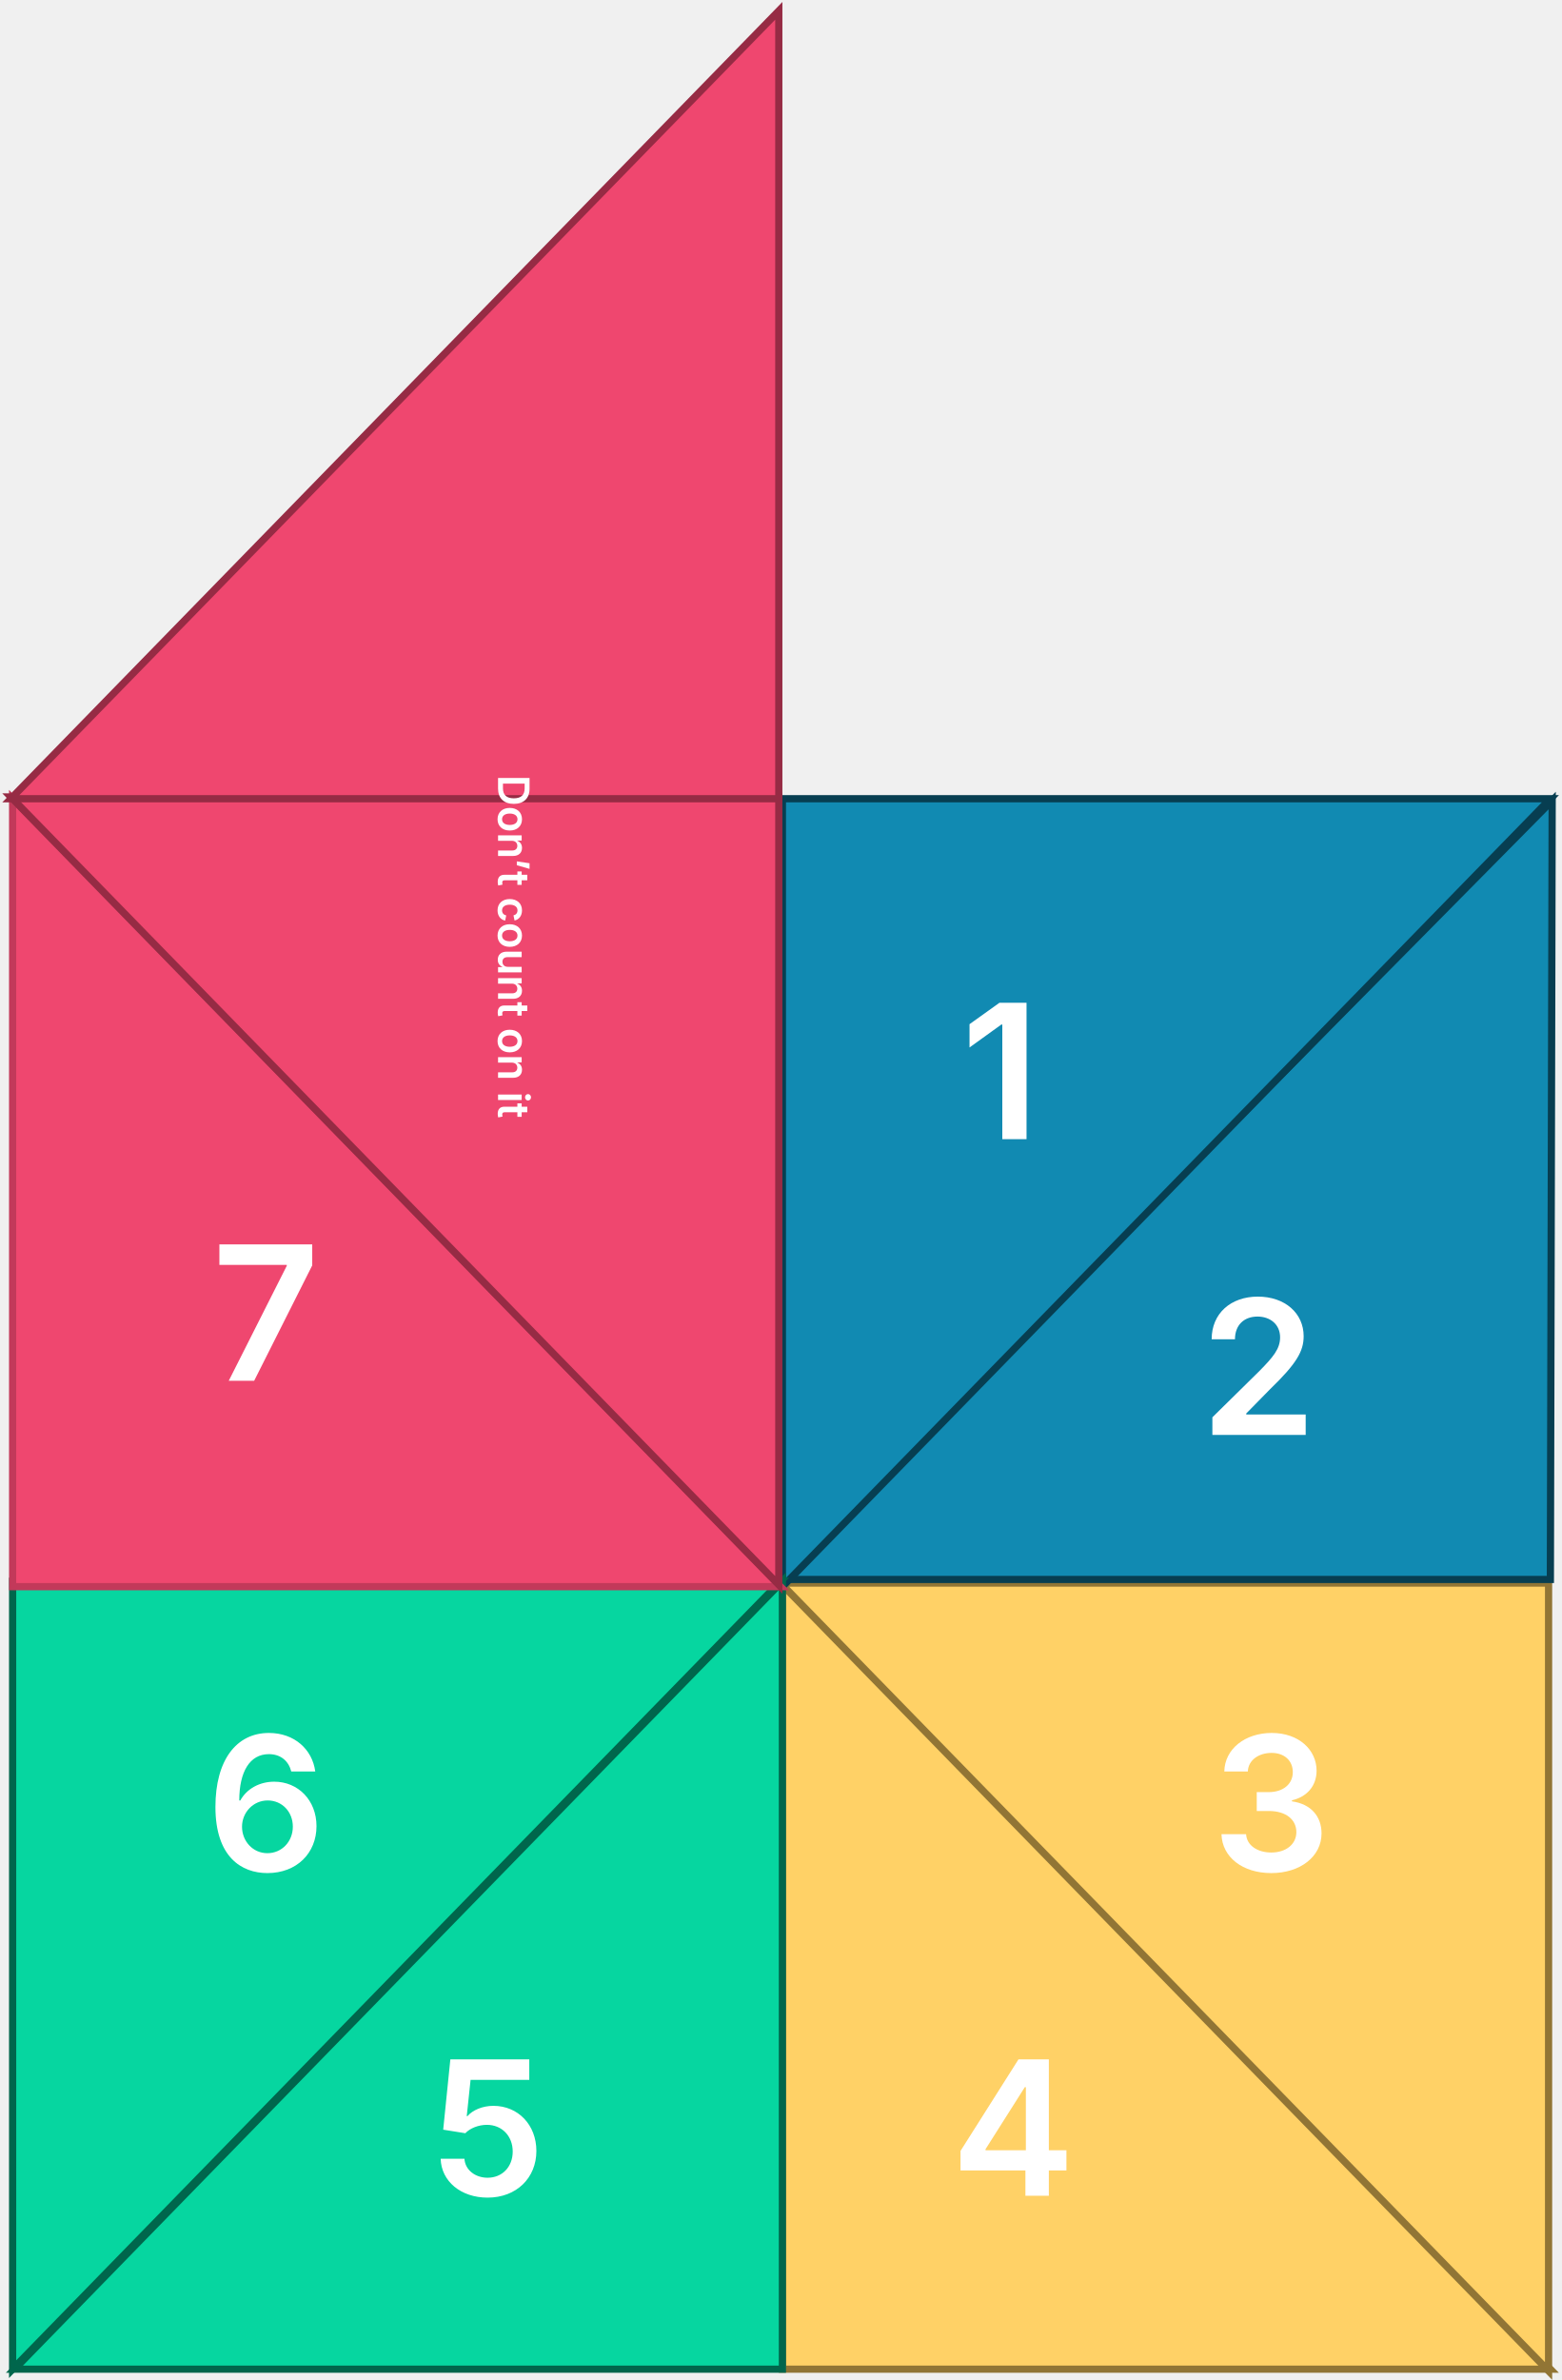
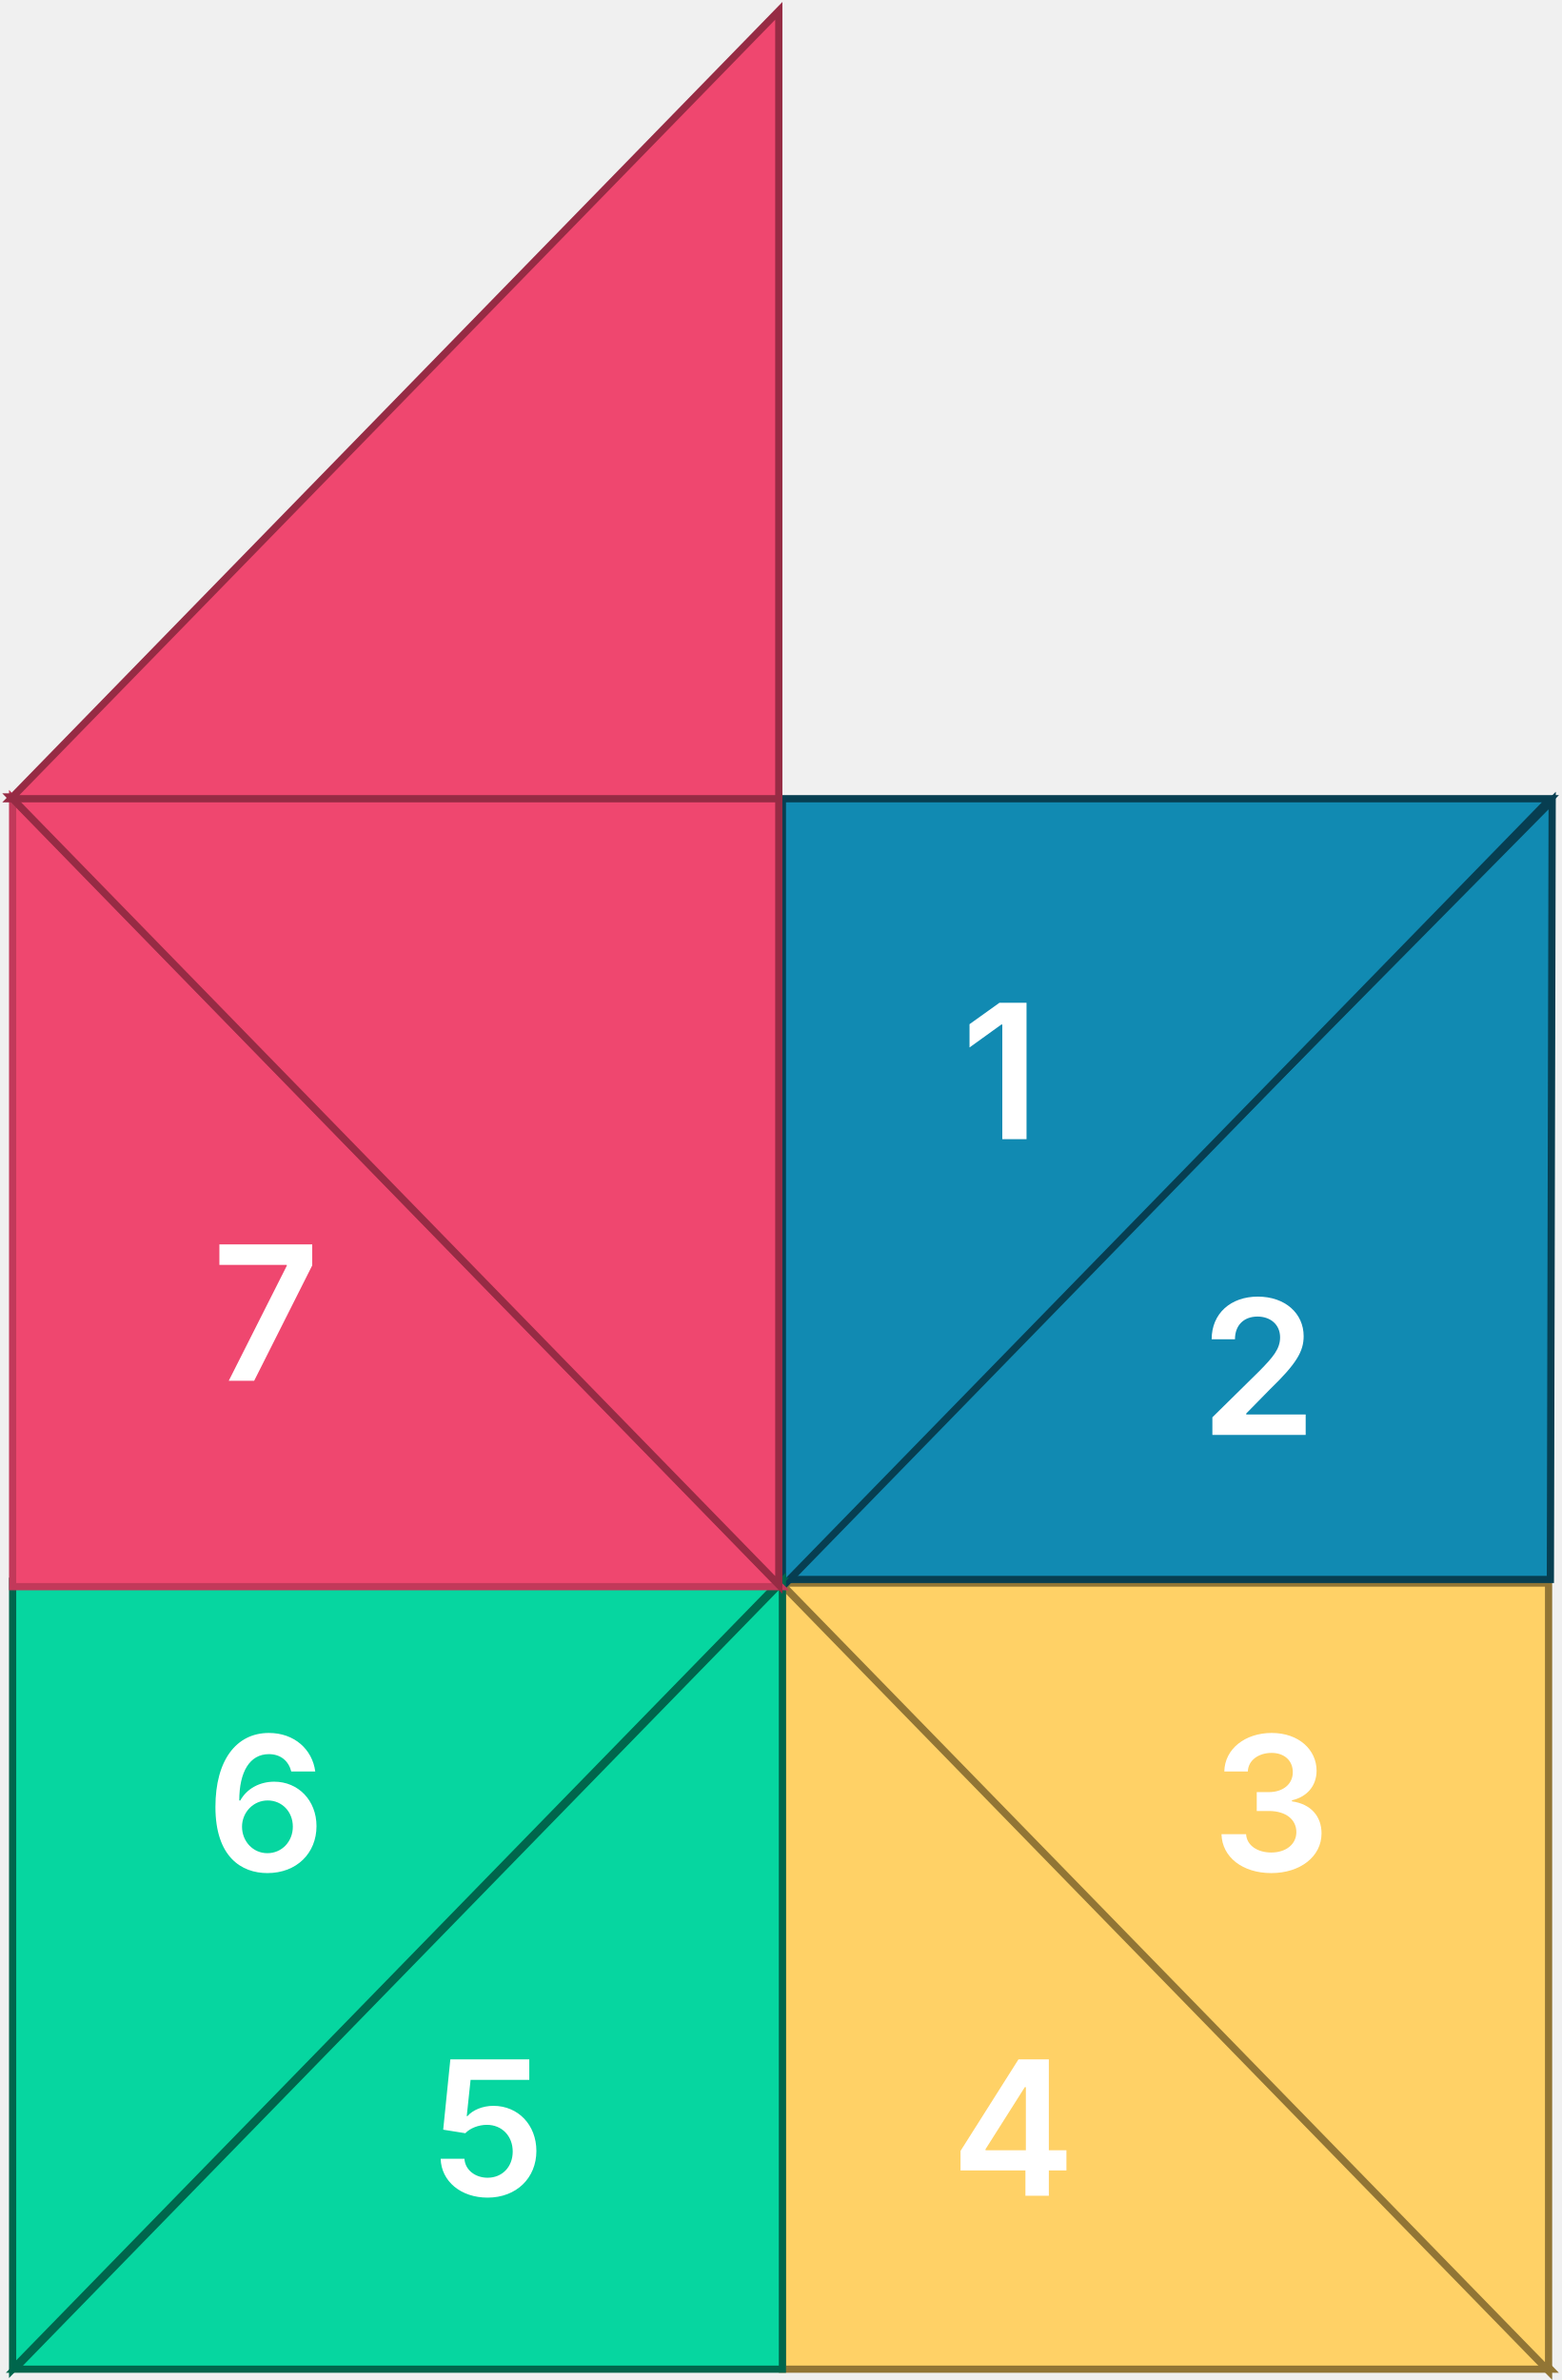
<svg xmlns="http://www.w3.org/2000/svg" width="433" height="660" viewBox="0 0 433 660" fill="none">
  <g id="8-Opened">
    <g id="Bottom-Right-4">
      <path id="Bottom-Left-2-Flap" d="M217 438.5L430 657H217V438.5Z" fill="#FFD166" stroke="#917535" stroke-width="2" />
      <text id="4" fill="white" xml:space="preserve" style="white-space: pre" font-family="Inter" font-size="52" font-weight="600" letter-spacing="0em">
        <tspan x="263.684" y="608.909">4</tspan>
      </text>
    </g>
    <g id="Bottom-Right-3">
      <path id="Bottom-Left-1-Flap" d="M429.5 657.5L216.5 439H429.5V657.5Z" fill="#FFD166" stroke="#917535" stroke-width="2" />
      <text id="3" fill="white" xml:space="preserve" style="white-space: pre" font-family="Inter" font-size="52" font-weight="600" letter-spacing="0em">
        <tspan x="336.064" y="518.909">3</tspan>
      </text>
    </g>
    <g id="Top-Right-2">
      <path id="Top-Left-1-Flap" d="M430.5 222L217 438H430L430.5 222Z" fill="#118AB2" stroke="#073E51" stroke-width="2" />
      <text id="2" fill="white" xml:space="preserve" style="white-space: pre" font-family="Inter" font-size="52" font-weight="600" letter-spacing="0em">
        <tspan x="332.852" y="397.909">2</tspan>
      </text>
    </g>
    <g id="Top-Right-1">
      <path id="Top-Left-1-Flap_2" d="M217 440L430 221.5H217V440Z" fill="#118AB2" stroke="#073E51" stroke-width="2" />
      <text id="1" fill="white" xml:space="preserve" style="white-space: pre" font-family="Inter" font-size="52" font-weight="600" letter-spacing="0em">
        <tspan x="266.508" y="315.909">1</tspan>
      </text>
    </g>
    <g id="Bottom-Left-5">
      <path id="Bottom-Left-2-Flap_2" d="M217 438.5L4 657H217V438.5Z" fill="#06D6A0" stroke="#00664C" stroke-width="2" />
      <text id="5" fill="white" xml:space="preserve" style="white-space: pre" font-family="Inter" font-size="52" font-weight="600" letter-spacing="0em">
        <tspan x="119.547" y="608.909">5</tspan>
      </text>
    </g>
    <g id="Bottom-Left-6">
      <path id="Bottom-Left-1-Flap_2" d="M3.5 657L216.5 438.5H3.5V657Z" fill="#06D6A0" stroke="#00664C" stroke-width="2" />
      <text id="6" fill="white" xml:space="preserve" style="white-space: pre" font-family="Inter" font-size="52" font-weight="600" letter-spacing="0em">
        <tspan x="57.141" y="518.909">6</tspan>
      </text>
    </g>
    <g id="Top-Left-7">
      <path id="Top-Left-1-Flap_3" d="M3.5 221.5L216.5 440H3.5V221.5Z" fill="#EF476F" stroke="#C2395A" stroke-width="2" />
      <text id="7" fill="white" xml:space="preserve" style="white-space: pre" font-family="Inter" font-size="52" font-weight="600" letter-spacing="0em">
        <tspan x="58.74" y="382.909">7</tspan>
      </text>
    </g>
    <g id="Top-Left-8">
      <path id="Top-Left-1-Flap_4" d="M216 439.5L3 221H216V439.5Z" fill="#EF476F" stroke="#962B44" stroke-width="2" />
    </g>
    <g id="Top-Left-8-Opened">
      <path id="Top-Left-1-Flap-Opened" d="M216 3L3 221.5H216V3Z" fill="#EF476F" stroke="#962B44" stroke-width="2" />
-       <text id="fortuneText" transform="matrix(0 1 -1 0 150 180)" fill="white" xml:space="preserve" style="white-space: pre" font-family="Inter" font-size="12" font-weight="600" letter-spacing="0em">
-         <tspan x="34.863" y="11.864">Don’t count on it</tspan>
-       </text>
    </g>
  </g>
</svg>
